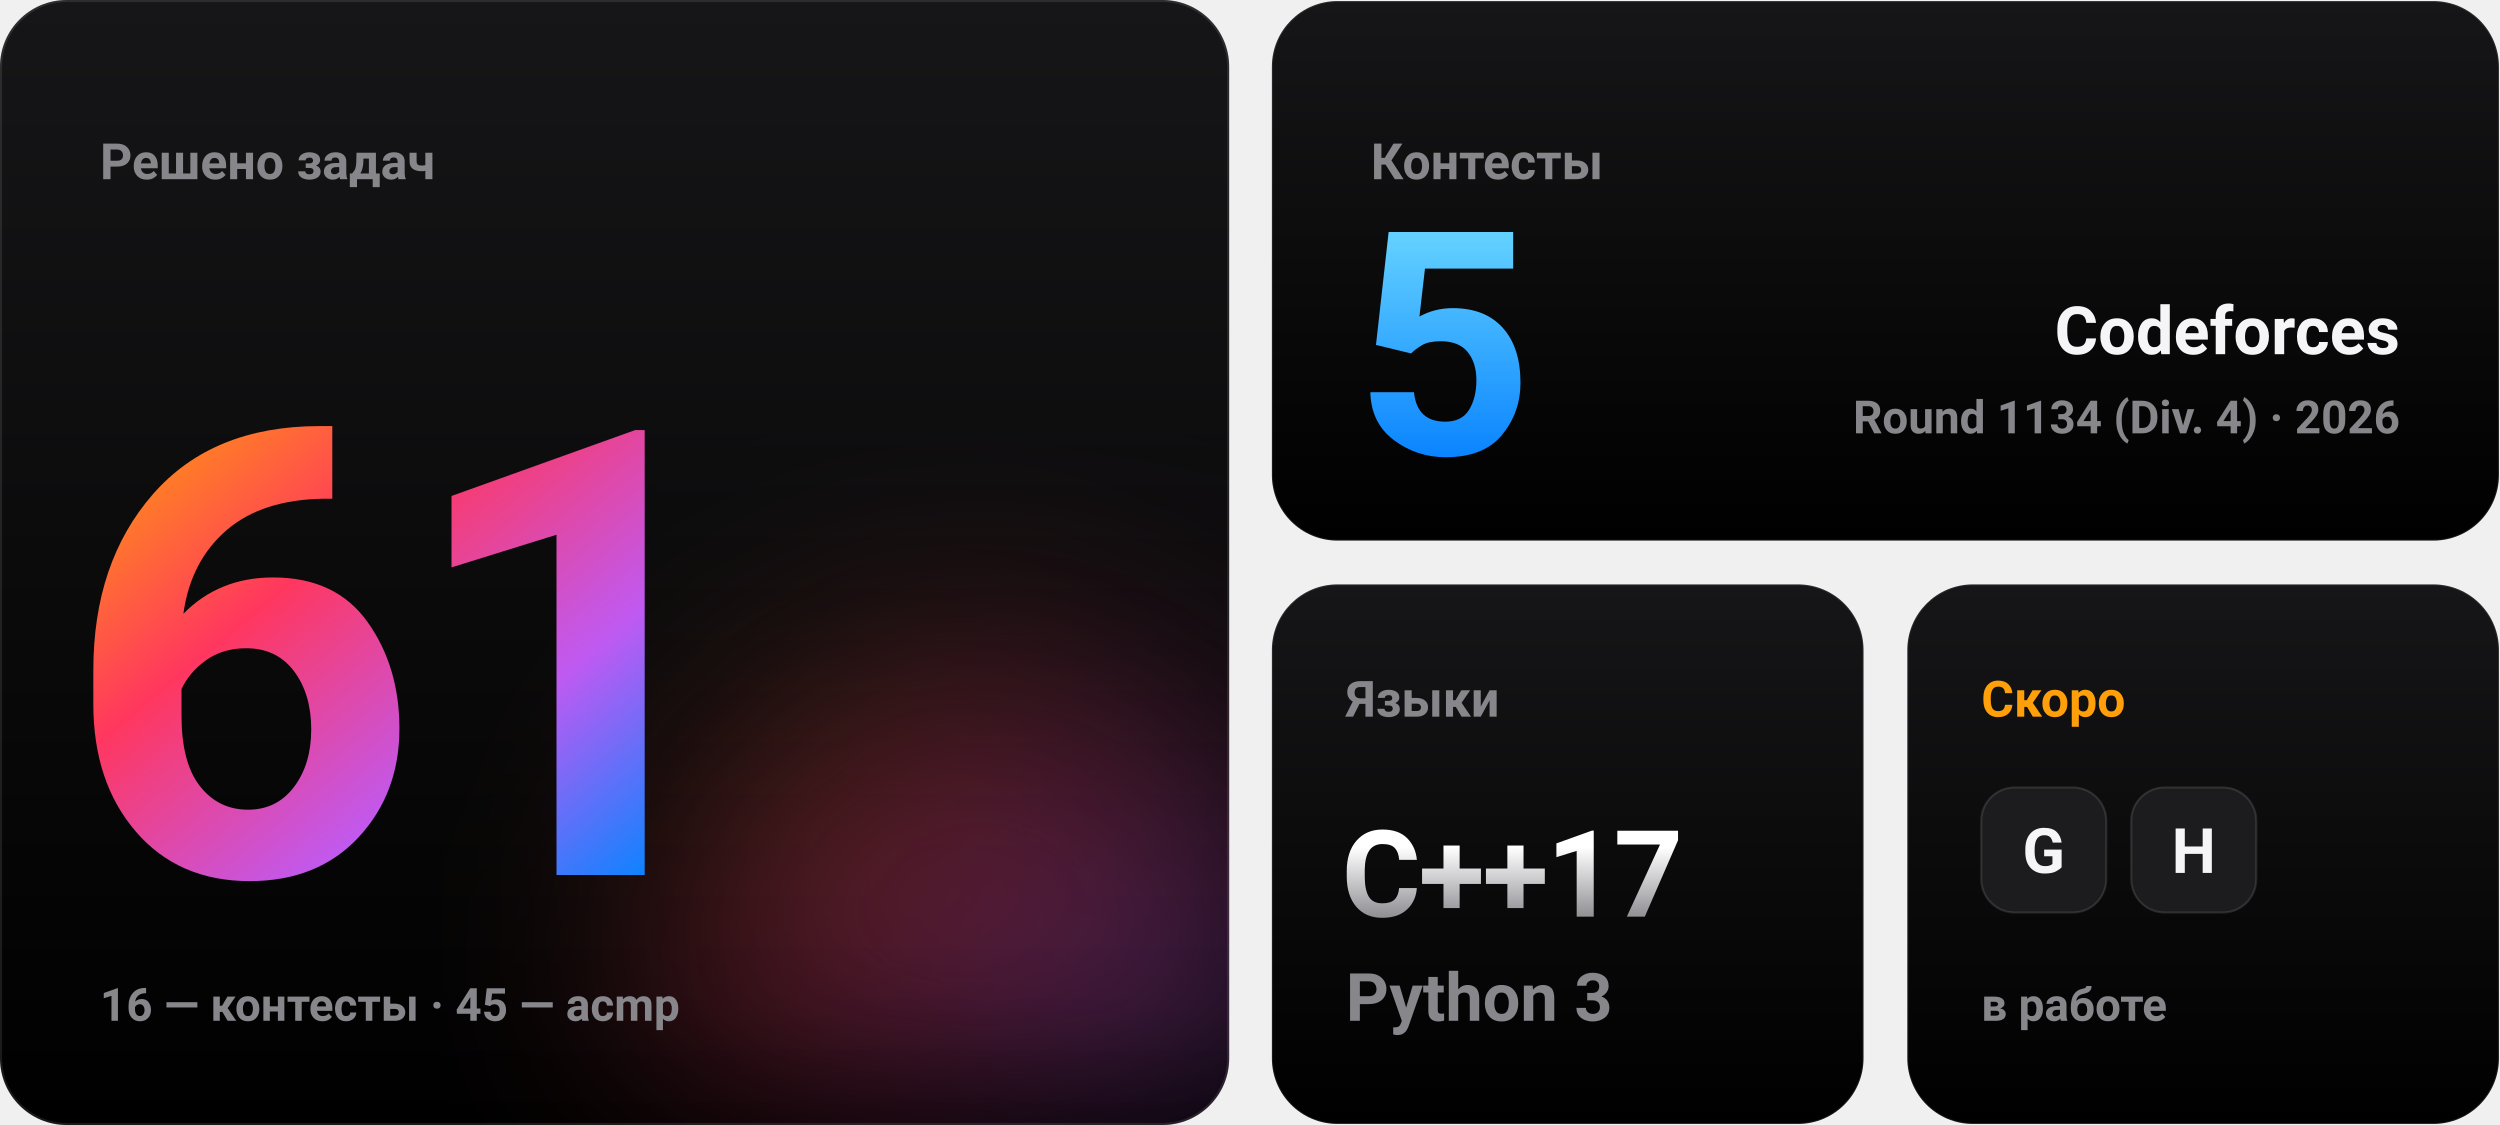
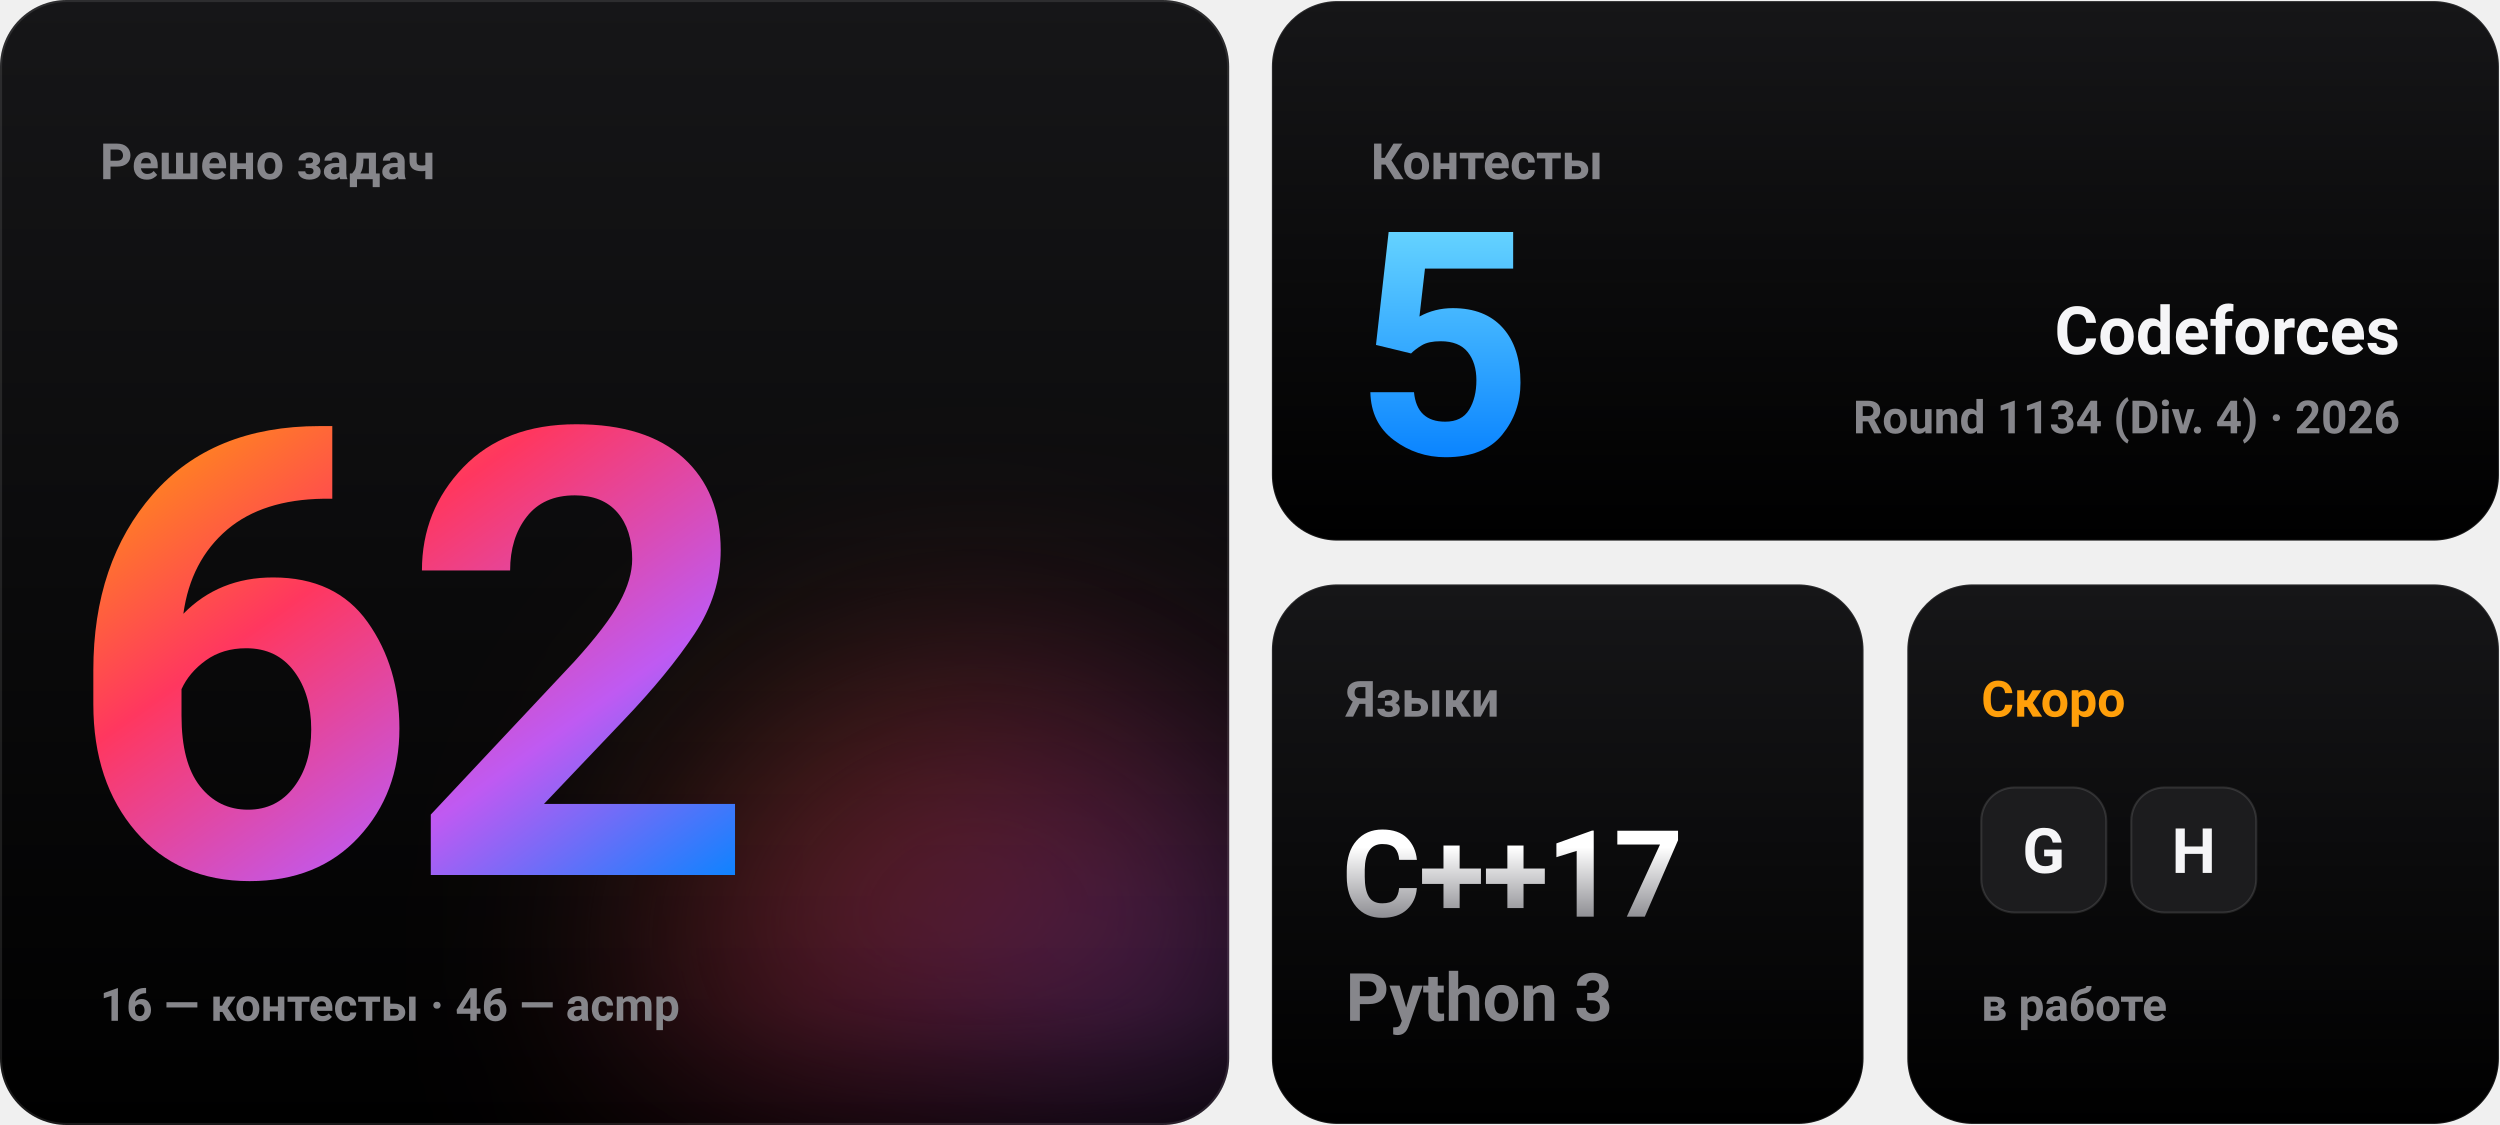
- <svg xmlns="http://www.w3.org/2000/svg" width="1200" height="540" viewBox="0 0 1200 540" role="img" aria-label="Решено задач: 61 (16 с контестов, 45 с acmp). Контестов: 5. Скоро: G, H.">
+ <svg xmlns="http://www.w3.org/2000/svg" width="1200" height="540" viewBox="0 0 1200 540" role="img" aria-label="Решено задач: 62 (16 с контестов, 46 с acmp). Контестов: 5. Скоро: G, H.">
  <defs>
    <linearGradient id="ai" x1="0" y1="0" x2="1" y2="1">
      <stop offset="0" stop-color="#ff9f0a" />
      <stop offset="0.35" stop-color="#ff375f" />
      <stop offset="0.7" stop-color="#bf5af2" />
      <stop offset="1" stop-color="#0a84ff" />
    </linearGradient>
    <linearGradient id="blue" x1="0" y1="0" x2="0" y2="1">
      <stop offset="0" stop-color="#64d2ff" />
      <stop offset="1" stop-color="#0a84ff" />
    </linearGradient>
    <linearGradient id="titanium" x1="0" y1="0" x2="0" y2="1">
      <stop offset="0.2" stop-color="#ffffff" />
      <stop offset="1" stop-color="#8e8e93" />
    </linearGradient>
    <linearGradient id="tile" x1="0" y1="0" x2="0" y2="1">
      <stop offset="0" stop-color="#161618" />
      <stop offset="1" stop-color="#000000" />
    </linearGradient>
    <filter id="blur" x="-100%" y="-100%" width="300%" height="300%">
      <feGaussianBlur stdDeviation="60" />
    </filter>
    <clipPath id="t1">
      <rect width="590" height="540" rx="32" />
    </clipPath>
  </defs>
  <g font-family="-apple-system, BlinkMacSystemFont, 'SF Pro Display', 'Segoe UI', Roboto, Helvetica, Arial, sans-serif">
    <g font-weight="600">
      <g clip-path="url(#t1)">
        <rect width="590" height="540" fill="url(#tile)" />
        <circle cx="470" cy="470" r="150" fill="url(#ai)" opacity="0.35" filter="url(#blur)">
          <animate attributeName="r" values="120;220;120" dur="5s" repeatCount="indefinite" calcMode="spline" keyTimes="0;0.5;1" keySplines="0.45 0 0.55 1;0.45 0 0.55 1" />
        </circle>
      </g>
      <rect x="0.5" y="0.5" width="589" height="539" rx="31.5" fill="none" stroke="#ffffff" stroke-opacity="0.1" />
      <text x="48" y="86" font-size="24" fill="#86868b">Решено задач</text>
      <g font-size="300" font-weight="700" letter-spacing="-10" fill="url(#ai)">
-         <text x="30" y="420" opacity="0">58<animate attributeName="opacity" values="0;1;0" keyTimes="0;0.000;0.250" calcMode="discrete" dur="0.8s" fill="freeze" />
+         <text x="30" y="420" opacity="0">59<animate attributeName="opacity" values="0;1;0" keyTimes="0;0.000;0.250" calcMode="discrete" dur="0.8s" fill="freeze" />
        </text>
-         <text x="30" y="420" opacity="0">59<animate attributeName="opacity" values="0;1;0" keyTimes="0;0.250;0.500" calcMode="discrete" dur="0.8s" fill="freeze" />
+         <text x="30" y="420" opacity="0">60<animate attributeName="opacity" values="0;1;0" keyTimes="0;0.250;0.500" calcMode="discrete" dur="0.8s" fill="freeze" />
        </text>
-         <text x="30" y="420" opacity="0">60<animate attributeName="opacity" values="0;1;0" keyTimes="0;0.500;0.750" calcMode="discrete" dur="0.8s" fill="freeze" />
+         <text x="30" y="420" opacity="0">61<animate attributeName="opacity" values="0;1;0" keyTimes="0;0.500;0.750" calcMode="discrete" dur="0.8s" fill="freeze" />
        </text>
-         <text x="30" y="420">61<animate attributeName="opacity" values="0;1" keyTimes="0;0.750" calcMode="discrete" dur="0.8s" fill="freeze" />
+         <text x="30" y="420">62<animate attributeName="opacity" values="0;1" keyTimes="0;0.750" calcMode="discrete" dur="0.8s" fill="freeze" />
        </text>
      </g>
-       <text x="48" y="490" font-size="22" fill="#86868b">16 — контесты  ·  45 — acmp</text>
+       <text x="48" y="490" font-size="22" fill="#86868b">16 — контесты  ·  46 — acmp</text>
      <rect x="610.5" y="0.5" width="589" height="259" rx="31.5" fill="url(#tile)" stroke="#ffffff" stroke-opacity="0.1" />
      <text x="658" y="86" font-size="24" fill="#86868b">Контесты</text>
      <text x="650" y="218" font-size="150" font-weight="700" letter-spacing="-4" fill="url(#blue)">5</text>
      <text x="1152" y="170" font-size="32" font-weight="700" fill="#f5f5f7" text-anchor="end">Codeforces</text>
      <text x="1152" y="208" font-size="22" fill="#86868b" text-anchor="end">Round 1134 (Div. 4) · 2026</text>
      <rect x="610.5" y="280.5" width="284" height="259" rx="31.5" fill="url(#tile)" stroke="#ffffff" stroke-opacity="0.1" />
      <text x="646" y="344" font-size="24" fill="#86868b">Языки</text>
      <text x="644" y="440" font-size="58" font-weight="700" letter-spacing="-1" fill="url(#titanium)">C++17</text>
      <text x="646" y="490" font-size="32" fill="#86868b">Python 3</text>
      <rect x="915.5" y="280.5" width="284" height="259" rx="31.5" fill="url(#tile)" stroke="#ffffff" stroke-opacity="0.1" />
      <text x="951" y="344" font-size="24" fill="#ff9f0a">Скоро</text>
      <rect x="951" y="378" width="60" height="60" rx="16" fill="#1c1c1e" stroke="#ffffff" stroke-opacity="0.12" />
      <text x="981" y="419" font-size="30" font-weight="700" fill="#f5f5f7" text-anchor="middle">G</text>
      <rect x="1023" y="378" width="60" height="60" rx="16" fill="#1c1c1e" stroke="#ffffff" stroke-opacity="0.12" />
      <text x="1053" y="419" font-size="30" font-weight="700" fill="#f5f5f7" text-anchor="middle">H</text>
      <text x="951" y="490" font-size="22" fill="#86868b">в работе</text>
    </g>
  </g>
</svg>
